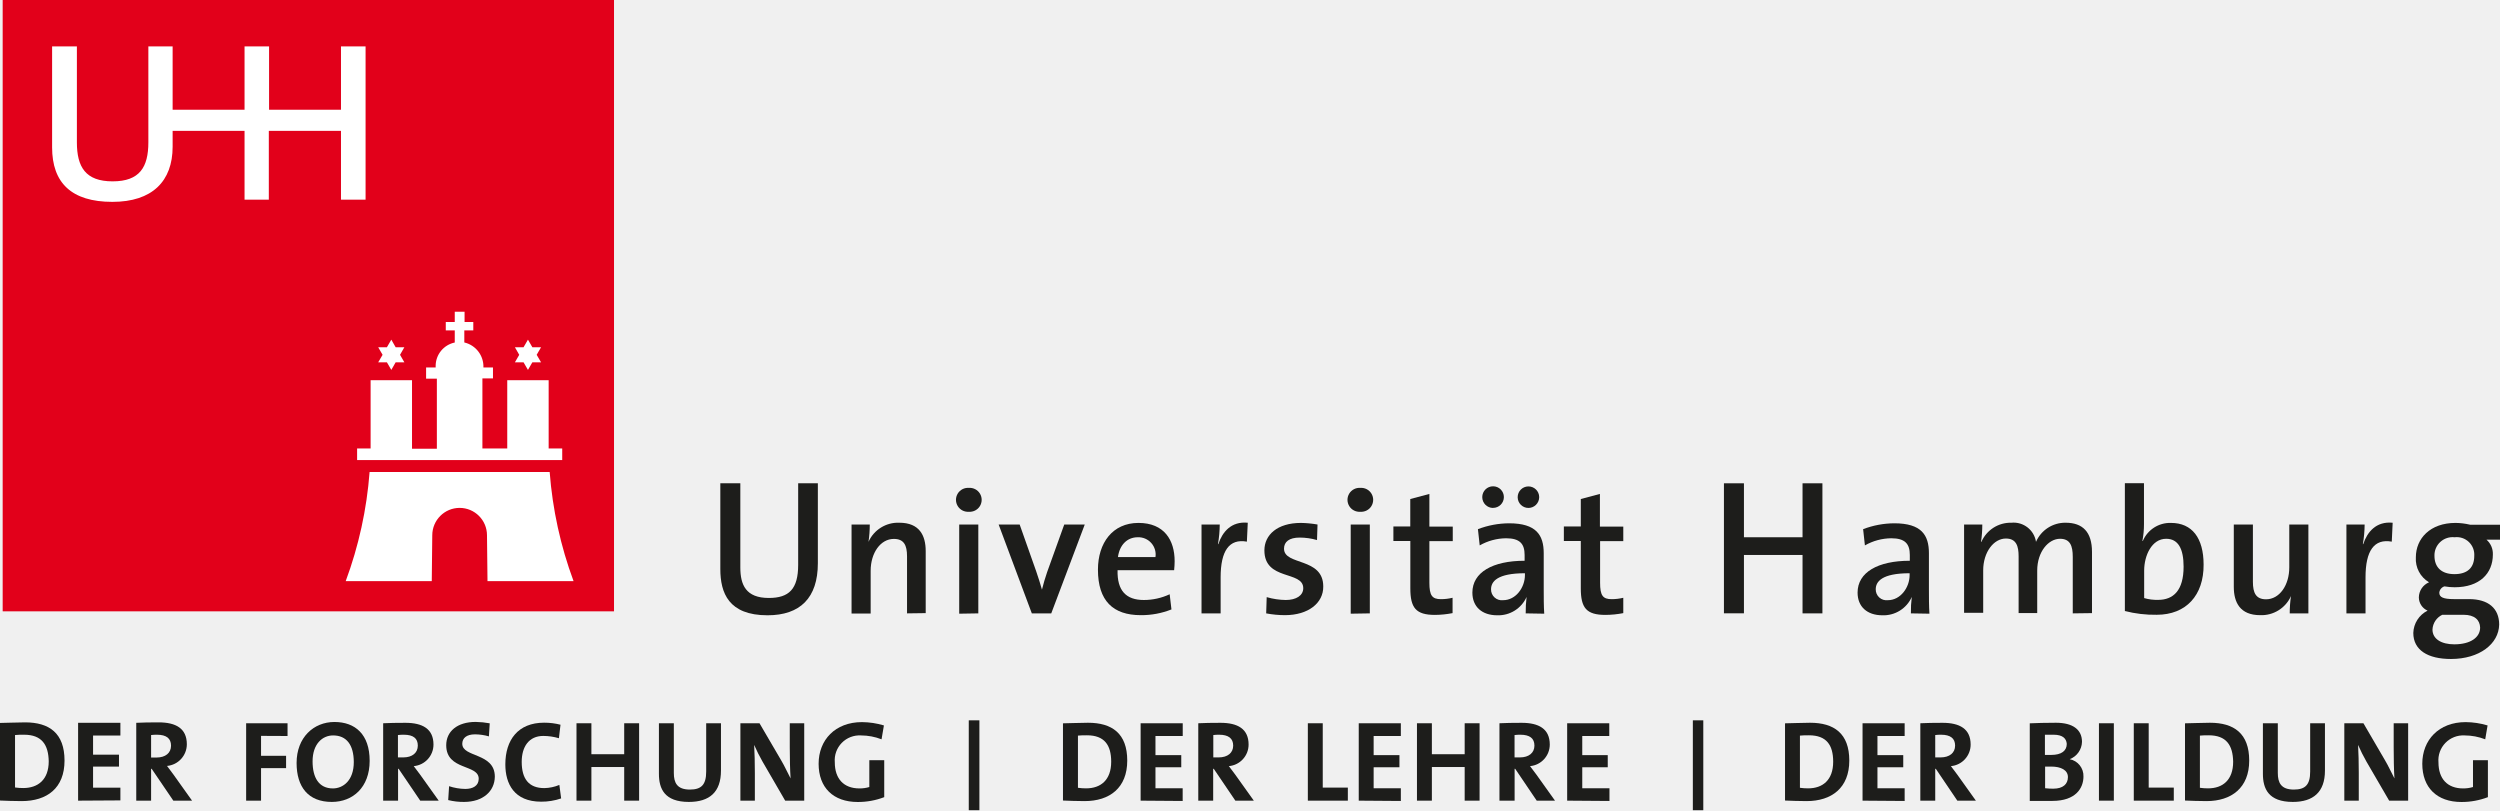
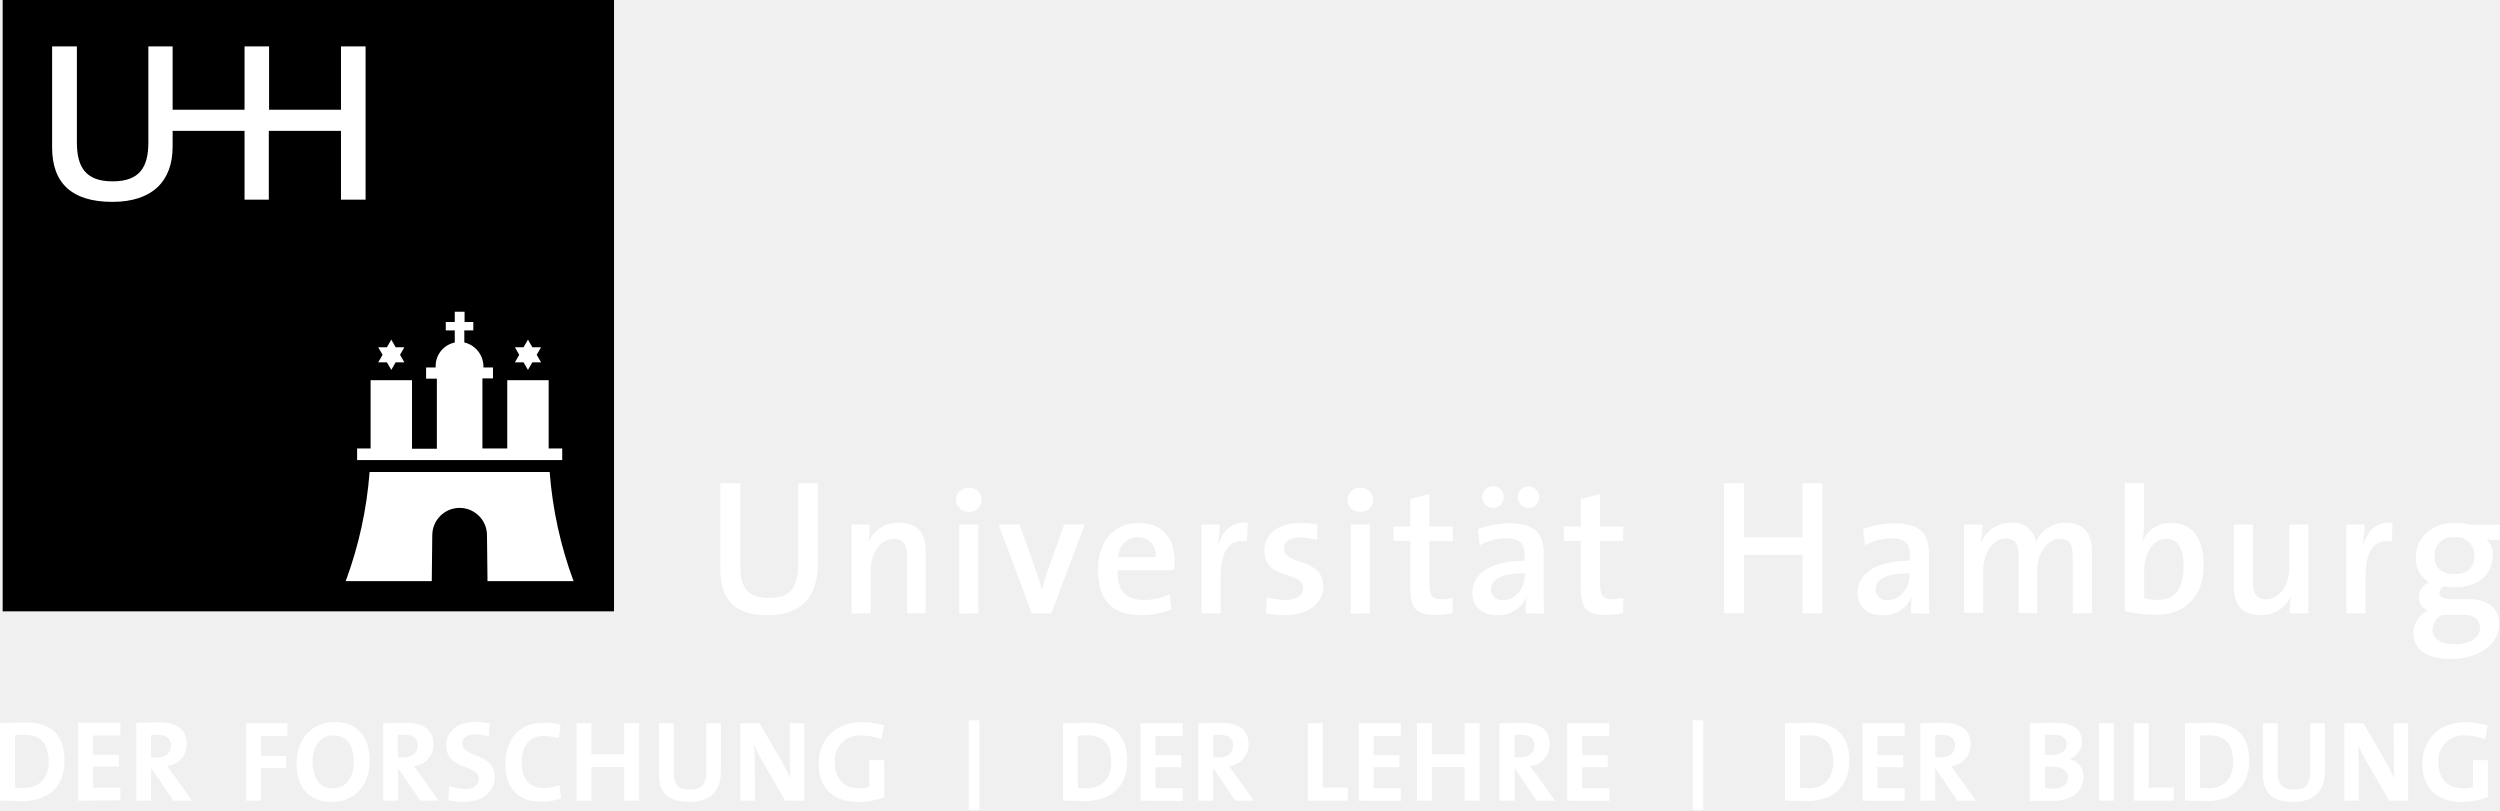
<svg xmlns="http://www.w3.org/2000/svg" id="Ebene_1" data-name="Ebene 1" width="270" viewBox="0 0 392.46 127.19">
  <defs>
-     <style>.cls-1{fill:#1d1d1b;}.cls-2{fill:#e2001a;}.cls-3{fill:#fff;}</style>
+     <style>.cls-1{fill:#ffffff;}.cls-2{fill:#000000;}.cls-3{fill:#fff;}</style>
  </defs>
  <path class="cls-1" d="M120.1,97.25c-6.11,0-7.41-3.51-7.41-7.26V76.53h3.14V89.75c0,2.72.87,4.78,4.47,4.78,3.17,0,4.61-1.39,4.61-5.2V76.53H128V89.08C128,94.53,125.21,97.25,120.1,97.25Z" transform="translate(0.39 -0.66)" />
  <path class="cls-1" d="M142,96.95V88c0-1.74-.48-2.74-2.07-2.74-2.1,0-3.64,2.21-3.64,5v6.72h-3V83h2.86a18.23,18.23,0,0,1-.2,2.72l0,0a5.08,5.08,0,0,1,4.84-3c3.16,0,4.14,2,4.14,4.45v9.74Z" transform="translate(0.39 -0.66)" />
  <path class="cls-1" d="M151.7,81a1.88,1.88,0,1,1,0-3.75,1.88,1.88,0,1,1,0,3.75Zm-1.51,16V83h3V96.95Z" transform="translate(0.39 -0.66)" />
  <path class="cls-1" d="M164.64,96.95h-3.05L156.38,83h3.3l2.6,7.36c.34,1,.64,1.93.9,2.86h0c.22-.87.5-1.85.81-2.74L166.68,83h3.22Z" transform="translate(0.39 -0.66)" />
  <path class="cls-1" d="M183.93,90.17h-8.88c-.08,3.22,1.34,4.68,4.12,4.68a9.59,9.59,0,0,0,4.06-.9l.28,2.38a12.72,12.72,0,0,1-4.82.9c-4.34,0-6.72-2.24-6.72-7.14,0-4.2,2.3-7.34,6.36-7.34s5.68,2.72,5.68,6A13.66,13.66,0,0,1,183.93,90.17ZM178.22,85c-1.68,0-2.86,1.23-3.11,3.11H181A2.71,2.71,0,0,0,178.22,85Z" transform="translate(0.39 -0.66)" />
  <path class="cls-1" d="M195.35,85.69c-2.77-.5-4.12,1.43-4.12,5.6v5.66h-3V83h2.86a18.68,18.68,0,0,1-.28,3.08h.06c.62-1.88,2-3.61,4.62-3.36Z" transform="translate(0.39 -0.66)" />
  <path class="cls-1" d="M201.32,97.23a15.89,15.89,0,0,1-2.94-.28l.08-2.55a11.25,11.25,0,0,0,3,.45c1.62,0,2.74-.7,2.74-1.85,0-2.8-6.1-1.12-6.1-5.94,0-2.41,2-4.31,5.74-4.31a16.75,16.75,0,0,1,2.6.25l-.08,2.44a9.8,9.8,0,0,0-2.72-.39c-1.65,0-2.46.67-2.46,1.74,0,2.69,6.16,1.32,6.16,5.94C207.37,95.32,205,97.23,201.32,97.23Z" transform="translate(0.39 -0.66)" />
  <path class="cls-1" d="M213.16,81a1.88,1.88,0,1,1,0-3.75,1.88,1.88,0,1,1,0,3.75Zm-1.51,16V83h3V96.95Z" transform="translate(0.39 -0.66)" />
  <path class="cls-1" d="M224.87,97.19c-3,0-3.86-1.12-3.86-4.17V85.59h-2.66V83.31H221V79l3-.8v5.13h3.67v2.28H224v6.53c0,2,.42,2.58,1.82,2.58a7.7,7.7,0,0,0,1.82-.22v2.41A14.81,14.81,0,0,1,224.87,97.19Z" transform="translate(0.39 -0.66)" />
  <path class="cls-1" d="M239.12,96.95a18.67,18.67,0,0,1,.14-2.58l0,0a4.86,4.86,0,0,1-4.62,2.88c-2.38,0-3.89-1.34-3.89-3.56,0-3.19,3.19-5,8.2-5v-.9c0-1.74-.73-2.63-2.91-2.63a8.53,8.53,0,0,0-4.14,1.12l-.28-2.55a13.88,13.88,0,0,1,4.9-.92c4.26,0,5.43,1.85,5.43,4.7v5.68c0,1.2,0,2.63.08,3.81ZM234,80.4A1.69,1.69,0,0,1,234,77a1.69,1.69,0,1,1,0,3.39Zm5,10.25c-4.37,0-5.32,1.32-5.32,2.52a1.69,1.69,0,0,0,1.9,1.71c2,0,3.42-2,3.42-3.95Zm.56-10.25a1.69,1.69,0,1,1,1.68-1.71A1.7,1.7,0,0,1,239.48,80.4Z" transform="translate(0.39 -0.66)" />
  <path class="cls-1" d="M251.63,97.19c-3,0-3.86-1.12-3.86-4.17V85.59h-2.66V83.31h2.66V79l3-.8v5.13h3.67v2.28h-3.64v6.53c0,2,.42,2.58,1.82,2.58a7.7,7.7,0,0,0,1.82-.22v2.41A14.81,14.81,0,0,1,251.63,97.19Z" transform="translate(0.39 -0.66)" />
  <path class="cls-1" d="M282.58,96.95V87.78h-9.2v9.16h-3.14V76.53h3.14V85h9.2V76.53h3.12V96.95Z" transform="translate(0.39 -0.66)" />
  <path class="cls-1" d="M299.59,96.95a18.36,18.36,0,0,1,.14-2.58l0,0a4.86,4.86,0,0,1-4.62,2.88c-2.38,0-3.89-1.34-3.89-3.56,0-3.19,3.19-5,8.2-5v-.9c0-1.74-.73-2.63-2.91-2.63a8.52,8.52,0,0,0-4.14,1.12l-.28-2.55a13.87,13.87,0,0,1,4.9-.92c4.26,0,5.43,1.85,5.43,4.7v5.68c0,1.2,0,2.63.08,3.81Zm-.2-6.3c-4.37,0-5.32,1.32-5.32,2.52a1.69,1.69,0,0,0,1.9,1.71c2,0,3.42-2,3.42-3.95Z" transform="translate(0.39 -0.66)" />
  <path class="cls-1" d="M325,96.95V88.07c0-1.74-.42-2.83-2-2.83-1.79,0-3.58,2-3.58,5v6.66H316.5V88c0-1.57-.34-2.8-2-2.8-1.9,0-3.56,2.13-3.56,5v6.66h-3V83h2.86a18.43,18.43,0,0,1-.2,2.72l.06,0a5,5,0,0,1,4.7-3,3.56,3.56,0,0,1,3.87,3,5,5,0,0,1,4.65-3c2.66,0,4.14,1.43,4.14,4.59v9.6Z" transform="translate(0.39 -0.66)" />
  <path class="cls-1" d="M338.18,97.17a18.79,18.79,0,0,1-5-.59V76.51h3v6.41a13.61,13.61,0,0,1-.25,2.66H336a4.64,4.64,0,0,1,4.42-2.83c3.3,0,5.12,2.35,5.12,6.55C345.57,94.12,342.79,97.17,338.18,97.17Zm1.48-11.93c-2.24,0-3.45,2.6-3.45,5v4.31a7.17,7.17,0,0,0,2.19.28c2.38,0,4-1.46,4-5.21C342.4,86.78,341.54,85.24,339.66,85.24Z" transform="translate(0.39 -0.66)" />
  <path class="cls-1" d="M359.06,96.95a18.18,18.18,0,0,1,.2-2.72l0,0a5.08,5.08,0,0,1-4.84,3c-3.16,0-4.14-2-4.14-4.45V83h3v9c0,1.74.48,2.74,2.07,2.74,2.1,0,3.64-2.21,3.64-5V83h3V96.95Z" transform="translate(0.39 -0.66)" />
  <path class="cls-1" d="M375.08,85.69c-2.77-.5-4.12,1.43-4.12,5.6v5.66h-3V83h2.86a18.58,18.58,0,0,1-.28,3.08h.06c.62-1.88,2-3.61,4.62-3.36Z" transform="translate(0.39 -0.66)" />
  <path class="cls-1" d="M384.37,104.11c-3.64,0-5.91-1.4-5.91-4.09a4.05,4.05,0,0,1,2.24-3.5,2.29,2.29,0,0,1-1.37-2.07,2.61,2.61,0,0,1,1.6-2.38,4.23,4.23,0,0,1-2.07-3.92c0-2.94,2.24-5.4,6.22-5.4a10.1,10.1,0,0,1,2.29.28h4.71v2.35h-2.13a2.94,2.94,0,0,1,1,2.32c0,3-2.1,5.15-6,5.15a9.15,9.15,0,0,1-1.6-.14,1.15,1.15,0,0,0-.81,1c0,.7.62,1,2.29,1h2.38c3,0,4.73,1.43,4.73,4C391.88,101.73,388.86,104.11,384.37,104.11Zm2-6.94h-2.6a6.71,6.71,0,0,1-.76,0,2.71,2.71,0,0,0-1.54,2.32c0,1.48,1.4,2.32,3.42,2.32,2.6,0,4.06-1.12,4.06-2.63C388.91,98,388.1,97.17,386.34,97.17ZM384.94,85a2.85,2.85,0,0,0-3.16,2.91c0,1.82,1.12,2.88,3.14,2.88s3.11-1,3.11-2.86A2.76,2.76,0,0,0,384.94,85Z" transform="translate(0.39 -0.66)" />
  <polygon class="cls-2" points="0.42 0 96.39 0 96.39 95.97 0.42 95.97 0.42 0 0.42 0" />
  <polygon class="cls-3" points="62.11 56.88 63.48 56.88 62.8 55.7 63.48 54.51 62.11 54.51 61.43 53.32 60.74 54.51 59.37 54.51 60.06 55.7 59.37 56.88 60.74 56.88 61.43 58.07 62.11 56.88 62.11 56.88" />
  <polygon class="cls-3" points="83.57 56.88 84.94 56.88 84.25 55.7 84.94 54.51 83.57 54.51 82.88 53.32 82.19 54.51 80.83 54.51 81.51 55.7 80.83 56.88 82.19 56.88 82.88 58.07 83.57 56.88 83.57 56.88" />
  <path class="cls-3" d="M68,58.09v.26H66.5V60.1h1.69v11h-3.9V60.35h-6.5V71.06H55.67v1.82h32.2V71.06H85.74V60.35h-6.5V71.06h-3.9v-11H77V58.35h-1.5a3.89,3.89,0,0,0-3-3.93V52.53h1.41V51.21H72.54V49.6H71v1.61H69.59v1.32H71v1.9a3.76,3.76,0,0,0-3,3.67Z" transform="translate(0.39 -0.66)" />
  <path class="cls-3" d="M71.77,80.39a4.3,4.3,0,0,0-4.3,4.3l-.08,7.2H53.88a62.94,62.94,0,0,0,3.75-17.13H85.9a63,63,0,0,0,3.75,17.13H76.14l-.08-7.2a4.3,4.3,0,0,0-4.3-4.3Z" transform="translate(0.39 -0.66)" />
  <path class="cls-3" d="M41.81,32H38V21.2H26.71v2.49c0,5.42-3.2,8.66-9.46,8.66-6.43,0-9.46-3-9.46-8.55V7.94h3.89V23c0,3.87,1.35,6.13,5.61,6.13S22.9,26.89,22.9,23V7.94h3.81v9.95H38V7.94h3.85v9.95H53.14V7.94H57V32H53.14V21.2H41.81V32Z" transform="translate(0.39 -0.66)" />
  <path class="cls-1" d="M3,126.42c-1.27,0-2.37-.05-3.4-.09V114.15c1,0,2.44-.09,3.95-.09,3.78,0,6.19,1.68,6.19,6S7,126.42,3,126.42ZM3.4,116c-.54,0-1,0-1.43.05v8.23a8.5,8.5,0,0,0,1.29.09c2.3,0,4-1.3,4-4.2C7.21,117.59,6.18,116,3.4,116Z" transform="translate(0.39 -0.66)" />
  <path class="cls-1" d="M11.87,126.35V114.13h6.64v2H14.22v3h4.07V121H14.22v3.31h4.29v2Z" transform="translate(0.39 -0.66)" />
  <path class="cls-1" d="M26.82,126.35l-3.4-5h-.09v5H21V114.13c1-.05,2.1-.07,3.51-.07,2.7,0,4.43.94,4.43,3.44a3.42,3.42,0,0,1-3.11,3.4c.34.45.69.92,1,1.34l2.93,4.11ZM24.25,116a6.68,6.68,0,0,0-.92.05v3.53c.16,0,.49,0,.85,0,1.41,0,2.28-.72,2.28-1.86S25.73,116,24.25,116Z" transform="translate(0.39 -0.66)" />
  <path class="cls-1" d="M40.59,116.18v3.13h3.93v1.93H40.59v5.11H38.25V114.2h6.5v2Z" transform="translate(0.39 -0.66)" />
  <path class="cls-1" d="M51.7,126.55c-3.71,0-5.53-2.36-5.53-6.12,0-4,2.68-6.43,5.94-6.43s5.53,1.94,5.53,6.1S55,126.55,51.7,126.55Zm.2-10.44c-1.67,0-3.22,1.33-3.22,4.07,0,2.57,1,4.25,3.19,4.25,1.58,0,3.28-1.22,3.28-4.14C55.14,117.58,54,116.11,51.9,116.11Z" transform="translate(0.39 -0.66)" />
  <path class="cls-1" d="M65.58,126.35l-3.39-5H62.1v5H59.76V114.2c1-.05,2.09-.07,3.49-.07,2.68,0,4.41.94,4.41,3.42a3.4,3.4,0,0,1-3.1,3.38l1,1.33,2.92,4.09ZM63,116a6.6,6.6,0,0,0-.92.05v3.51c.16,0,.49,0,.85,0,1.4,0,2.27-.72,2.27-1.85S64.5,116,63,116Z" transform="translate(0.39 -0.66)" />
  <path class="cls-1" d="M72.45,126.55a10,10,0,0,1-2.48-.29l.14-2.18a8.4,8.4,0,0,0,2.54.43c1.19,0,2.11-.49,2.11-1.6,0-2.32-5.1-1.26-5.1-5.26,0-2.16,1.71-3.66,4.63-3.66a13.35,13.35,0,0,1,2.2.22l-.13,2.05a8,8,0,0,0-2.18-.32c-1.35,0-2,.61-2,1.48,0,2.18,5.11,1.37,5.11,5.17C77.26,124.87,75.44,126.55,72.45,126.55Z" transform="translate(0.39 -0.66)" />
  <path class="cls-1" d="M84.56,126.51c-4.25,0-5.62-2.83-5.62-5.85,0-3.85,2-6.55,6.09-6.55a10.1,10.1,0,0,1,2.57.32l-.25,2.12a8.66,8.66,0,0,0-2.45-.36c-2.27,0-3.39,1.71-3.39,4.07,0,2.65,1.1,4.12,3.55,4.12a6.42,6.42,0,0,0,2.36-.5L87.7,126A9.43,9.43,0,0,1,84.56,126.51Z" transform="translate(0.39 -0.66)" />
  <path class="cls-1" d="M97.6,126.35v-5.28H92.45v5.28H90.11V114.2h2.34v4.86H97.6V114.2h2.34v12.15Z" transform="translate(0.39 -0.66)" />
  <path class="cls-1" d="M107.75,126.55c-3.84,0-4.7-2.09-4.7-4.41V114.2h2.34V122c0,1.53.5,2.61,2.52,2.61,1.8,0,2.56-.76,2.56-2.83V114.2h2.32v7.44C112.79,125,111,126.55,107.75,126.55Z" transform="translate(0.39 -0.66)" />
  <path class="cls-1" d="M122.87,126.35l-3.56-6.14A27.38,27.38,0,0,1,118,117.6c.07,1,.11,3,.11,4.41v4.34h-2.27V114.2h3l3.39,5.8c.56.94,1,1.94,1.49,2.86-.09-1.22-.13-3.38-.13-4.88V114.2h2.27v12.15Z" transform="translate(0.39 -0.66)" />
  <path class="cls-1" d="M138,116.72a9,9,0,0,0-3.22-.61,3.9,3.9,0,0,0-4.12,4.23c0,2.57,1.4,4.09,3.87,4.09a5.2,5.2,0,0,0,1.55-.22V120h2.34v5.8a11.47,11.47,0,0,1-4.16.76c-3.85,0-6.14-2.27-6.14-6s2.59-6.54,6.81-6.54a12.4,12.4,0,0,1,3.44.52Z" transform="translate(0.39 -0.66)" />
  <path class="cls-1" d="M151.69,127.85V113.74h1.67v14.11Z" transform="translate(0.39 -0.66)" />
  <path class="cls-1" d="M169.87,126.42c-1.26,0-2.36-.05-3.39-.09V114.21c1,0,2.43-.09,3.93-.09,3.76,0,6.16,1.67,6.16,5.94S173.83,126.42,169.87,126.42Zm.38-10.33c-.54,0-1,0-1.42.05v8.19a8.55,8.55,0,0,0,1.28.09c2.29,0,3.94-1.3,3.94-4.18C174.05,117.64,173,116.09,170.25,116.09Z" transform="translate(0.39 -0.66)" />
  <path class="cls-1" d="M178.67,126.35V114.2h6.61v2H181v3h4.05v1.91H181v3.29h4.27v2Z" transform="translate(0.39 -0.66)" />
  <path class="cls-1" d="M193.54,126.35l-3.39-5h-.09v5h-2.34V114.2c1-.05,2.09-.07,3.49-.07,2.68,0,4.41.94,4.41,3.42a3.4,3.4,0,0,1-3.1,3.38c.34.45.68.92,1,1.33l2.92,4.09ZM191,116a6.6,6.6,0,0,0-.92.05v3.51c.16,0,.49,0,.85,0,1.4,0,2.27-.72,2.27-1.85S192.46,116,191,116Z" transform="translate(0.39 -0.66)" />
  <path class="cls-1" d="M204.92,126.35V114.2h2.34v10.1h3.94v2.05Z" transform="translate(0.39 -0.66)" />
  <path class="cls-1" d="M212.91,126.35V114.2h6.61v2h-4.27v3h4.05v1.91h-4.05v3.29h4.27v2Z" transform="translate(0.39 -0.66)" />
  <path class="cls-1" d="M229.54,126.35v-5.28h-5.15v5.28h-2.34V114.2h2.34v4.86h5.15V114.2h2.34v12.15Z" transform="translate(0.39 -0.66)" />
  <path class="cls-1" d="M240.85,126.35l-3.38-5h-.09v5H235V114.2c1-.05,2.09-.07,3.49-.07,2.68,0,4.41.94,4.41,3.42a3.4,3.4,0,0,1-3.1,3.38l1,1.33,2.92,4.09ZM238.29,116a6.6,6.6,0,0,0-.92.05v3.51c.16,0,.49,0,.85,0,1.4,0,2.27-.72,2.27-1.85S239.77,116,238.29,116Z" transform="translate(0.39 -0.66)" />
  <path class="cls-1" d="M245.63,126.35V114.2h6.61v2H248v3H252v1.91H248v3.29h4.27v2Z" transform="translate(0.39 -0.66)" />
  <path class="cls-1" d="M265.36,127.85V113.74H267v14.11Z" transform="translate(0.39 -0.66)" />
  <path class="cls-1" d="M283.21,126.42c-1.26,0-2.36-.05-3.38-.09V114.21c1,0,2.43-.09,3.93-.09,3.76,0,6.16,1.67,6.16,5.94S287.17,126.42,283.21,126.42Zm.38-10.33c-.54,0-1,0-1.42.05v8.19a8.56,8.56,0,0,0,1.28.09c2.29,0,3.94-1.3,3.94-4.18C287.39,117.64,286.36,116.09,283.59,116.09Z" transform="translate(0.39 -0.66)" />
  <path class="cls-1" d="M292,126.35V114.2h6.61v2h-4.27v3h4.05v1.91h-4.05v3.29h4.27v2Z" transform="translate(0.39 -0.66)" />
  <path class="cls-1" d="M306.88,126.35l-3.38-5h-.09v5h-2.34V114.2c1-.05,2.09-.07,3.49-.07,2.68,0,4.41.94,4.41,3.42a3.4,3.4,0,0,1-3.1,3.38c.34.45.69.92,1,1.33l2.92,4.09ZM304.33,116a6.61,6.61,0,0,0-.92.05v3.51c.16,0,.49,0,.85,0,1.4,0,2.27-.72,2.27-1.85S305.8,116,304.33,116Z" transform="translate(0.39 -0.66)" />
  <path class="cls-1" d="M321.8,126.39c-.74,0-2,0-3.55,0V114.21c1-.05,2.61-.09,4.11-.09,2.63,0,4.09,1.06,4.09,3a3,3,0,0,1-1.93,2.72v0a2.68,2.68,0,0,1,2.16,2.72C326.68,124.37,325.48,126.39,321.8,126.39ZM322,116c-.49,0-1,0-1.37,0v3.17c.29,0,.58,0,1,0,1.6,0,2.43-.65,2.43-1.73C324,116.61,323.44,116,322,116Zm-.34,5c-.18,0-.77,0-1,0v3.4a10.71,10.71,0,0,0,1.28.07c1.53,0,2.3-.72,2.3-1.82S323.15,121,321.62,121Z" transform="translate(0.39 -0.66)" />
  <path class="cls-1" d="M329.11,126.35V114.2h2.34v12.15Z" transform="translate(0.39 -0.66)" />
  <path class="cls-1" d="M334.58,126.35V114.2h2.34v10.1h3.94v2.05Z" transform="translate(0.39 -0.66)" />
  <path class="cls-1" d="M346,126.42c-1.26,0-2.36-.05-3.38-.09V114.21c1,0,2.43-.09,3.92-.09,3.76,0,6.16,1.67,6.16,5.94S349.92,126.42,346,126.42Zm.38-10.33c-.54,0-1,0-1.42.05v8.19a8.56,8.56,0,0,0,1.28.09c2.29,0,3.94-1.3,3.94-4.18C350.13,117.64,349.11,116.09,346.34,116.09Z" transform="translate(0.39 -0.66)" />
  <path class="cls-1" d="M359.55,126.55c-3.84,0-4.7-2.09-4.7-4.41V114.2h2.34V122c0,1.53.5,2.61,2.52,2.61,1.8,0,2.56-.76,2.56-2.83V114.2h2.32v7.44C364.59,125,362.75,126.55,359.55,126.55Z" transform="translate(0.39 -0.66)" />
  <path class="cls-1" d="M374.67,126.35l-3.57-6.14a27.86,27.86,0,0,1-1.31-2.61c.07,1,.11,3,.11,4.41v4.34h-2.27V114.2h3l3.38,5.8c.56.94,1,1.94,1.49,2.86-.09-1.22-.12-3.38-.12-4.88V114.2h2.27v12.15Z" transform="translate(0.39 -0.66)" />
  <path class="cls-1" d="M389.75,116.72a9,9,0,0,0-3.22-.61,3.9,3.9,0,0,0-4.12,4.23c0,2.57,1.4,4.09,3.87,4.09a5.21,5.21,0,0,0,1.55-.22V120h2.34v5.8a11.46,11.46,0,0,1-4.16.76c-3.85,0-6.14-2.27-6.14-6s2.59-6.54,6.81-6.54a12.42,12.42,0,0,1,3.44.52Z" transform="translate(0.39 -0.66)" />
</svg>
